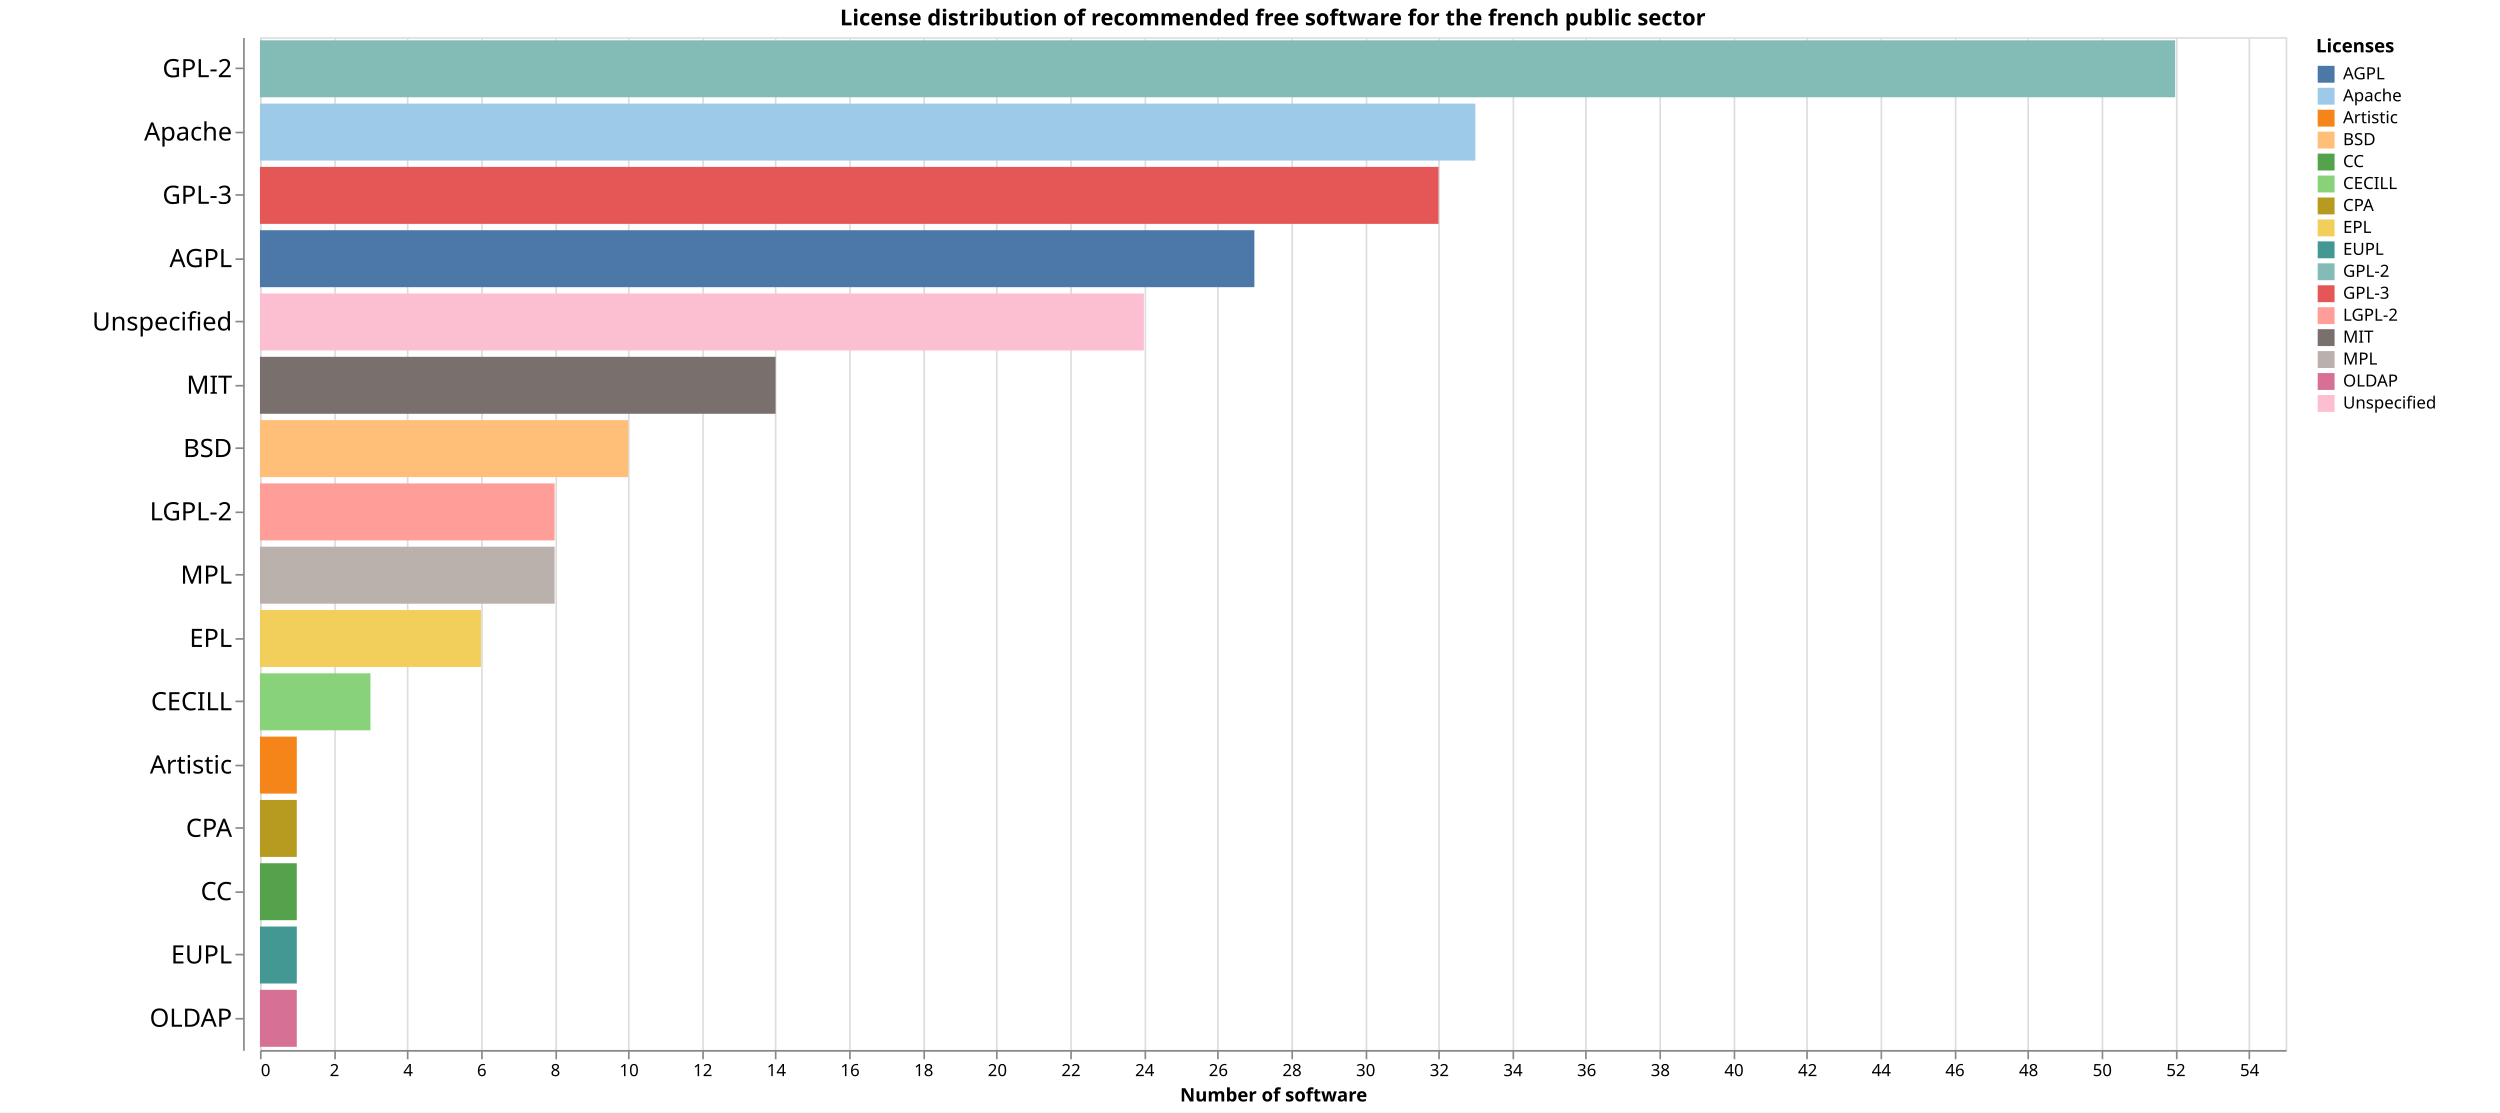
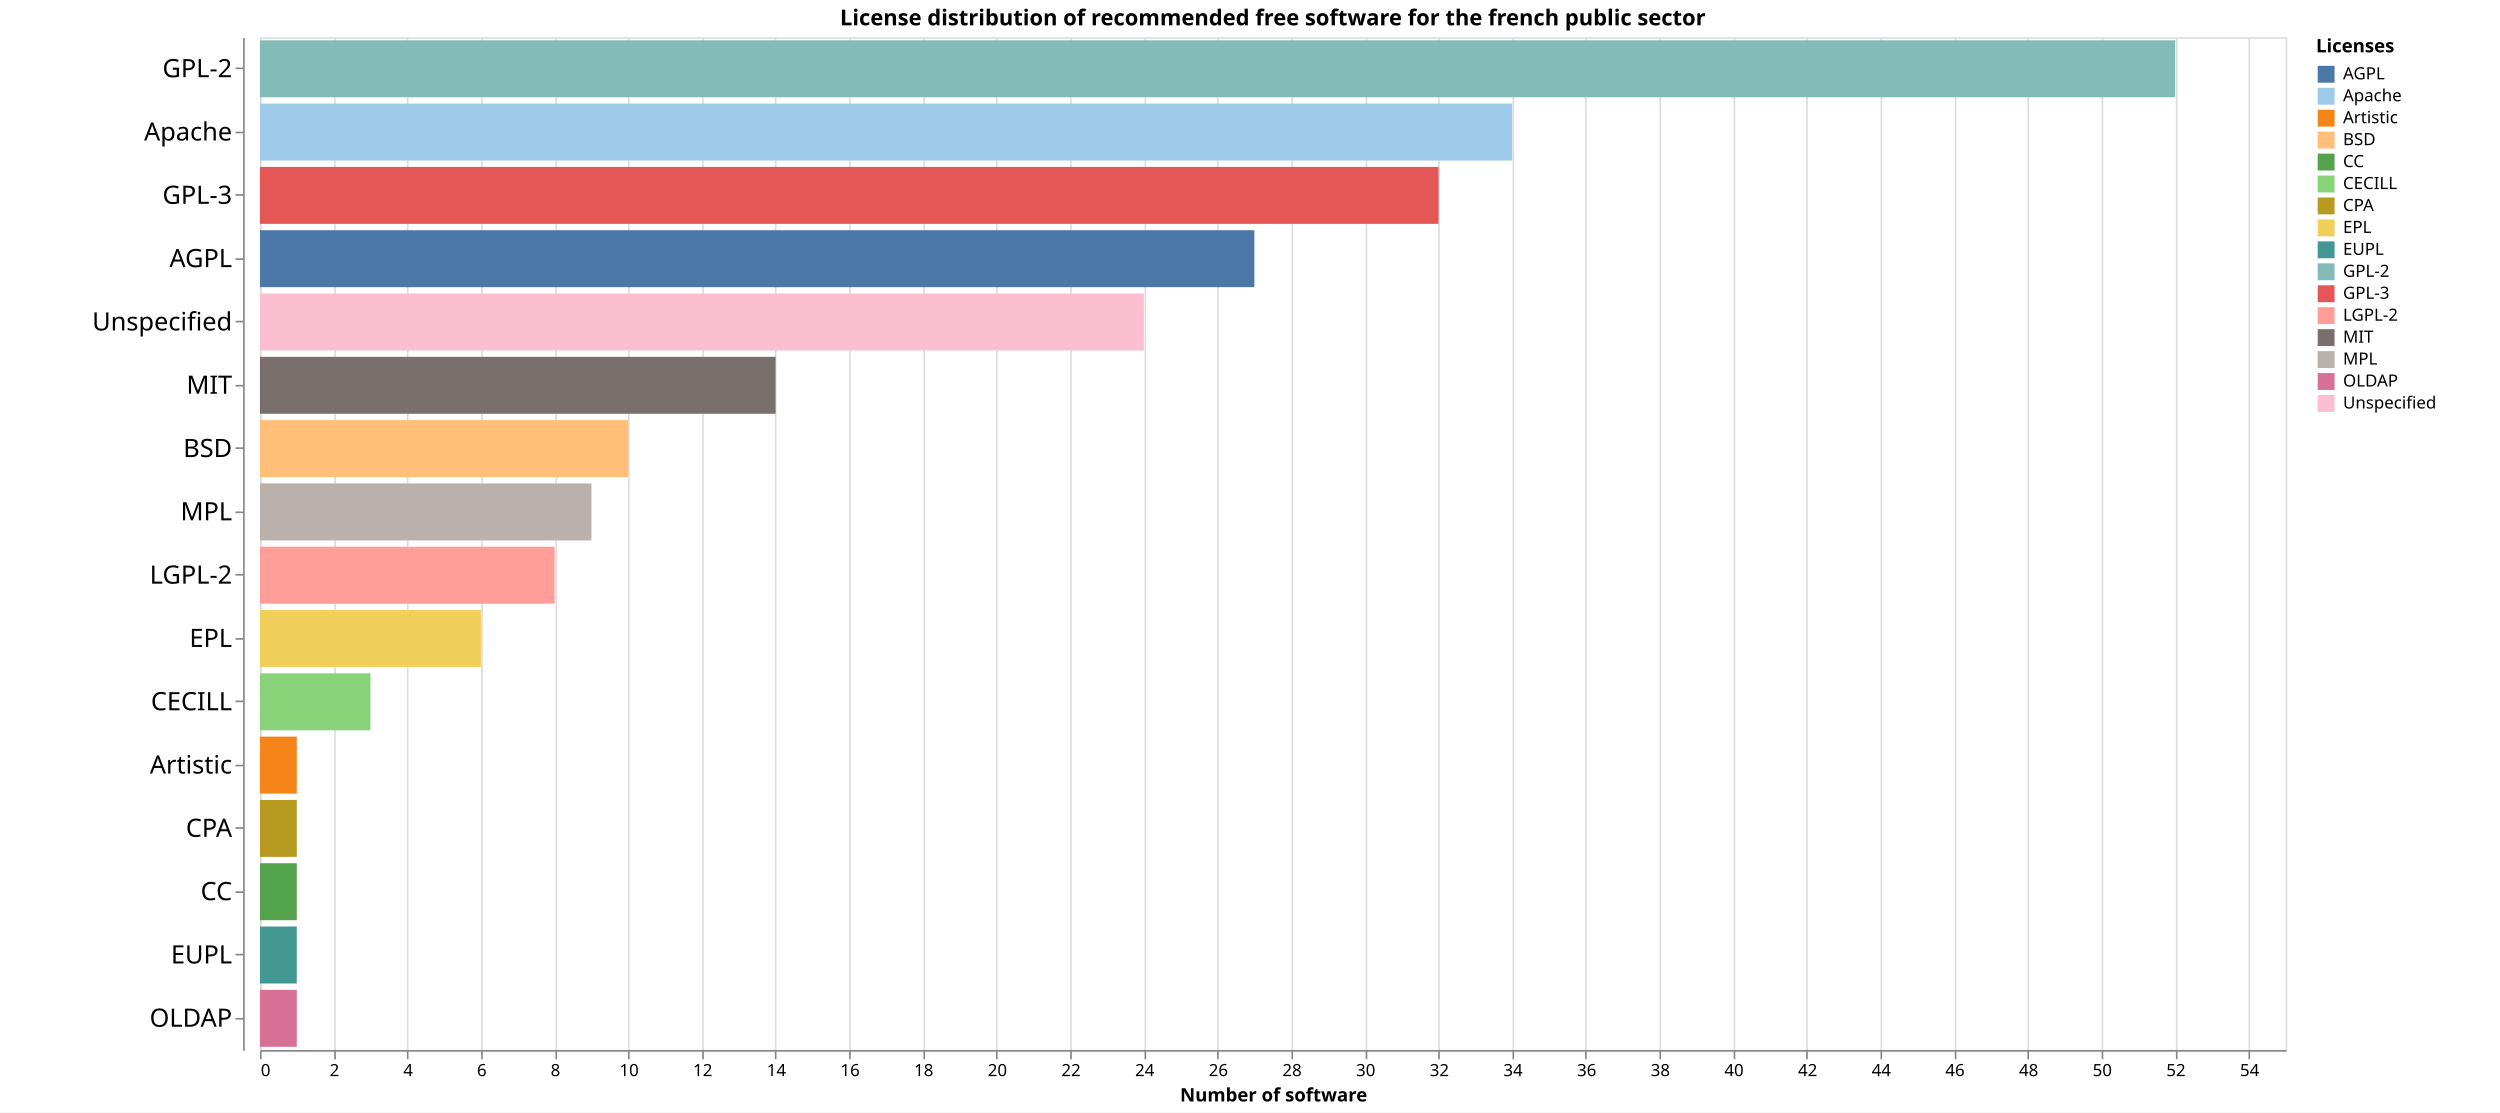
<svg xmlns="http://www.w3.org/2000/svg" version="1.1" class="marks" width="1481" height="659" viewBox="0 0 1481 659">
  <rect width="1481" height="659" fill="white" />
  <g fill="none" stroke-miterlimit="10" transform="translate(154,22)">
    <g class="mark-group role-frame root" role="graphics-object" aria-roledescription="group mark container">
      <g transform="translate(0,0)">
        <path class="background" aria-hidden="true" d="M0.5,0.5h1200v600h-1200Z" stroke="#ddd" />
        <g>
          <g class="mark-group role-axis" aria-hidden="true">
            <g transform="translate(0.5,600.5)">
              <path class="background" aria-hidden="true" d="M0,0h0v0h0Z" pointer-events="none" />
              <g>
                <g class="mark-rule role-axis-grid" pointer-events="none">
                  <line transform="translate(0,0)" x2="0" y2="-600" stroke="#ddd" stroke-width="1" opacity="1" />
                  <line transform="translate(44,0)" x2="0" y2="-600" stroke="#ddd" stroke-width="1" opacity="1" />
                  <line transform="translate(87,0)" x2="0" y2="-600" stroke="#ddd" stroke-width="1" opacity="1" />
                  <line transform="translate(131,0)" x2="0" y2="-600" stroke="#ddd" stroke-width="1" opacity="1" />
                  <line transform="translate(175,0)" x2="0" y2="-600" stroke="#ddd" stroke-width="1" opacity="1" />
                  <line transform="translate(218,0)" x2="0" y2="-600" stroke="#ddd" stroke-width="1" opacity="1" />
                  <line transform="translate(262,0)" x2="0" y2="-600" stroke="#ddd" stroke-width="1" opacity="1" />
                  <line transform="translate(305,0)" x2="0" y2="-600" stroke="#ddd" stroke-width="1" opacity="1" />
                  <line transform="translate(349,0)" x2="0" y2="-600" stroke="#ddd" stroke-width="1" opacity="1" />
                  <line transform="translate(393,0)" x2="0" y2="-600" stroke="#ddd" stroke-width="1" opacity="1" />
                  <line transform="translate(436,0)" x2="0" y2="-600" stroke="#ddd" stroke-width="1" opacity="1" />
                  <line transform="translate(480,0)" x2="0" y2="-600" stroke="#ddd" stroke-width="1" opacity="1" />
                  <line transform="translate(524,0)" x2="0" y2="-600" stroke="#ddd" stroke-width="1" opacity="1" />
                  <line transform="translate(567,0)" x2="0" y2="-600" stroke="#ddd" stroke-width="1" opacity="1" />
                  <line transform="translate(611,0)" x2="0" y2="-600" stroke="#ddd" stroke-width="1" opacity="1" />
                  <line transform="translate(655,0)" x2="0" y2="-600" stroke="#ddd" stroke-width="1" opacity="1" />
                  <line transform="translate(698,0)" x2="0" y2="-600" stroke="#ddd" stroke-width="1" opacity="1" />
                  <line transform="translate(742,0)" x2="0" y2="-600" stroke="#ddd" stroke-width="1" opacity="1" />
                  <line transform="translate(785,0)" x2="0" y2="-600" stroke="#ddd" stroke-width="1" opacity="1" />
                  <line transform="translate(829,0)" x2="0" y2="-600" stroke="#ddd" stroke-width="1" opacity="1" />
                  <line transform="translate(873,0)" x2="0" y2="-600" stroke="#ddd" stroke-width="1" opacity="1" />
                  <line transform="translate(916,0)" x2="0" y2="-600" stroke="#ddd" stroke-width="1" opacity="1" />
                  <line transform="translate(960,0)" x2="0" y2="-600" stroke="#ddd" stroke-width="1" opacity="1" />
                  <line transform="translate(1004,0)" x2="0" y2="-600" stroke="#ddd" stroke-width="1" opacity="1" />
                  <line transform="translate(1047,0)" x2="0" y2="-600" stroke="#ddd" stroke-width="1" opacity="1" />
                  <line transform="translate(1091,0)" x2="0" y2="-600" stroke="#ddd" stroke-width="1" opacity="1" />
                  <line transform="translate(1135,0)" x2="0" y2="-600" stroke="#ddd" stroke-width="1" opacity="1" />
                  <line transform="translate(1178,0)" x2="0" y2="-600" stroke="#ddd" stroke-width="1" opacity="1" />
                </g>
              </g>
              <path class="foreground" aria-hidden="true" d="" pointer-events="none" display="none" />
            </g>
          </g>
          <g class="mark-group role-axis" role="graphics-symbol" aria-roledescription="axis" aria-label="X-axis titled 'Number of software' for a linear scale with values from 0 to 55">
            <g transform="translate(0.5,600.5)">
              <path class="background" aria-hidden="true" d="M0,0h0v0h0Z" pointer-events="none" />
              <g>
                <g class="mark-rule role-axis-tick" pointer-events="none">
                  <line transform="translate(0,0)" x2="0" y2="5" stroke="#888" stroke-width="1" opacity="1" />
                  <line transform="translate(44,0)" x2="0" y2="5" stroke="#888" stroke-width="1" opacity="1" />
                  <line transform="translate(87,0)" x2="0" y2="5" stroke="#888" stroke-width="1" opacity="1" />
                  <line transform="translate(131,0)" x2="0" y2="5" stroke="#888" stroke-width="1" opacity="1" />
                  <line transform="translate(175,0)" x2="0" y2="5" stroke="#888" stroke-width="1" opacity="1" />
                  <line transform="translate(218,0)" x2="0" y2="5" stroke="#888" stroke-width="1" opacity="1" />
                  <line transform="translate(262,0)" x2="0" y2="5" stroke="#888" stroke-width="1" opacity="1" />
                  <line transform="translate(305,0)" x2="0" y2="5" stroke="#888" stroke-width="1" opacity="1" />
                  <line transform="translate(349,0)" x2="0" y2="5" stroke="#888" stroke-width="1" opacity="1" />
                  <line transform="translate(393,0)" x2="0" y2="5" stroke="#888" stroke-width="1" opacity="1" />
                  <line transform="translate(436,0)" x2="0" y2="5" stroke="#888" stroke-width="1" opacity="1" />
                  <line transform="translate(480,0)" x2="0" y2="5" stroke="#888" stroke-width="1" opacity="1" />
                  <line transform="translate(524,0)" x2="0" y2="5" stroke="#888" stroke-width="1" opacity="1" />
                  <line transform="translate(567,0)" x2="0" y2="5" stroke="#888" stroke-width="1" opacity="1" />
                  <line transform="translate(611,0)" x2="0" y2="5" stroke="#888" stroke-width="1" opacity="1" />
                  <line transform="translate(655,0)" x2="0" y2="5" stroke="#888" stroke-width="1" opacity="1" />
                  <line transform="translate(698,0)" x2="0" y2="5" stroke="#888" stroke-width="1" opacity="1" />
                  <line transform="translate(742,0)" x2="0" y2="5" stroke="#888" stroke-width="1" opacity="1" />
                  <line transform="translate(785,0)" x2="0" y2="5" stroke="#888" stroke-width="1" opacity="1" />
                  <line transform="translate(829,0)" x2="0" y2="5" stroke="#888" stroke-width="1" opacity="1" />
                  <line transform="translate(873,0)" x2="0" y2="5" stroke="#888" stroke-width="1" opacity="1" />
                  <line transform="translate(916,0)" x2="0" y2="5" stroke="#888" stroke-width="1" opacity="1" />
                  <line transform="translate(960,0)" x2="0" y2="5" stroke="#888" stroke-width="1" opacity="1" />
                  <line transform="translate(1004,0)" x2="0" y2="5" stroke="#888" stroke-width="1" opacity="1" />
                  <line transform="translate(1047,0)" x2="0" y2="5" stroke="#888" stroke-width="1" opacity="1" />
                  <line transform="translate(1091,0)" x2="0" y2="5" stroke="#888" stroke-width="1" opacity="1" />
                  <line transform="translate(1135,0)" x2="0" y2="5" stroke="#888" stroke-width="1" opacity="1" />
                  <line transform="translate(1178,0)" x2="0" y2="5" stroke="#888" stroke-width="1" opacity="1" />
                </g>
                <g class="mark-text role-axis-label" pointer-events="none">
                  <text text-anchor="start" transform="translate(0,15)" font-family="sans-serif" font-size="10px" fill="#000" opacity="1">0</text>
                  <text text-anchor="middle" transform="translate(43.63636,15)" font-family="sans-serif" font-size="10px" fill="#000" opacity="1">2</text>
                  <text text-anchor="middle" transform="translate(87.27273,15)" font-family="sans-serif" font-size="10px" fill="#000" opacity="1">4</text>
                  <text text-anchor="middle" transform="translate(130.9091,15)" font-family="sans-serif" font-size="10px" fill="#000" opacity="1">6</text>
                  <text text-anchor="middle" transform="translate(174.5455,15)" font-family="sans-serif" font-size="10px" fill="#000" opacity="1">8</text>
                  <text text-anchor="middle" transform="translate(218.1818,15)" font-family="sans-serif" font-size="10px" fill="#000" opacity="1">10</text>
                  <text text-anchor="middle" transform="translate(261.8182,15)" font-family="sans-serif" font-size="10px" fill="#000" opacity="1">12</text>
                  <text text-anchor="middle" transform="translate(305.4545,15)" font-family="sans-serif" font-size="10px" fill="#000" opacity="1">14</text>
                  <text text-anchor="middle" transform="translate(349.0909,15)" font-family="sans-serif" font-size="10px" fill="#000" opacity="1">16</text>
                  <text text-anchor="middle" transform="translate(392.7273,15)" font-family="sans-serif" font-size="10px" fill="#000" opacity="1">18</text>
                  <text text-anchor="middle" transform="translate(436.3636,15)" font-family="sans-serif" font-size="10px" fill="#000" opacity="1">20</text>
                  <text text-anchor="middle" transform="translate(480,15)" font-family="sans-serif" font-size="10px" fill="#000" opacity="1">22</text>
                  <text text-anchor="middle" transform="translate(523.6364,15)" font-family="sans-serif" font-size="10px" fill="#000" opacity="1">24</text>
                  <text text-anchor="middle" transform="translate(567.2727,15)" font-family="sans-serif" font-size="10px" fill="#000" opacity="1">26</text>
                  <text text-anchor="middle" transform="translate(610.9091,15)" font-family="sans-serif" font-size="10px" fill="#000" opacity="1">28</text>
                  <text text-anchor="middle" transform="translate(654.5455,15)" font-family="sans-serif" font-size="10px" fill="#000" opacity="1">30</text>
                  <text text-anchor="middle" transform="translate(698.1818,15)" font-family="sans-serif" font-size="10px" fill="#000" opacity="1">32</text>
                  <text text-anchor="middle" transform="translate(741.8182,15)" font-family="sans-serif" font-size="10px" fill="#000" opacity="1">34</text>
                  <text text-anchor="middle" transform="translate(785.4545,15)" font-family="sans-serif" font-size="10px" fill="#000" opacity="1">36</text>
                  <text text-anchor="middle" transform="translate(829.0909,15)" font-family="sans-serif" font-size="10px" fill="#000" opacity="1">38</text>
                  <text text-anchor="middle" transform="translate(872.7273,15)" font-family="sans-serif" font-size="10px" fill="#000" opacity="1">40</text>
                  <text text-anchor="middle" transform="translate(916.3636,15)" font-family="sans-serif" font-size="10px" fill="#000" opacity="1">42</text>
                  <text text-anchor="middle" transform="translate(960,15)" font-family="sans-serif" font-size="10px" fill="#000" opacity="1">44</text>
                  <text text-anchor="middle" transform="translate(1003.636,15)" font-family="sans-serif" font-size="10px" fill="#000" opacity="1">46</text>
                  <text text-anchor="middle" transform="translate(1047.273,15)" font-family="sans-serif" font-size="10px" fill="#000" opacity="1">48</text>
                  <text text-anchor="middle" transform="translate(1090.909,15)" font-family="sans-serif" font-size="10px" fill="#000" opacity="1">50</text>
                  <text text-anchor="middle" transform="translate(1134.545,15)" font-family="sans-serif" font-size="10px" fill="#000" opacity="1">52</text>
                  <text text-anchor="middle" transform="translate(1178.182,15)" font-family="sans-serif" font-size="10px" fill="#000" opacity="1">54</text>
                </g>
                <g class="mark-rule role-axis-domain" pointer-events="none">
                  <line transform="translate(0,0)" x2="1200" y2="0" stroke="#888" stroke-width="1" opacity="1" />
                </g>
                <g class="mark-text role-axis-title" pointer-events="none">
                  <text text-anchor="middle" transform="translate(600,30)" font-family="sans-serif" font-size="11px" font-weight="bold" fill="#000" opacity="1">Number of software</text>
                </g>
              </g>
              <path class="foreground" aria-hidden="true" d="" pointer-events="none" display="none" />
            </g>
          </g>
          <g class="mark-group role-axis" role="graphics-symbol" aria-roledescription="axis" aria-label="Y-axis for a discrete scale with 16 values: GPL-2, Apache, GPL-3, AGPL, Unspecified, ending with OLDAP">
            <g transform="translate(-9.5,0.5)">
              <path class="background" aria-hidden="true" d="M0,0h0v0h0Z" pointer-events="none" />
              <g>
                <g class="mark-rule role-axis-tick" pointer-events="none">
                  <line transform="translate(0,18)" x2="-5" y2="0" stroke="#888" stroke-width="1" opacity="1" />
                  <line transform="translate(0,56)" x2="-5" y2="0" stroke="#888" stroke-width="1" opacity="1" />
                  <line transform="translate(0,93)" x2="-5" y2="0" stroke="#888" stroke-width="1" opacity="1" />
                  <line transform="translate(0,131)" x2="-5" y2="0" stroke="#888" stroke-width="1" opacity="1" />
                  <line transform="translate(0,168)" x2="-5" y2="0" stroke="#888" stroke-width="1" opacity="1" />
                  <line transform="translate(0,206)" x2="-5" y2="0" stroke="#888" stroke-width="1" opacity="1" />
                  <line transform="translate(0,243)" x2="-5" y2="0" stroke="#888" stroke-width="1" opacity="1" />
                  <line transform="translate(0,281)" x2="-5" y2="0" stroke="#888" stroke-width="1" opacity="1" />
                  <line transform="translate(0,318)" x2="-5" y2="0" stroke="#888" stroke-width="1" opacity="1" />
                  <line transform="translate(0,356)" x2="-5" y2="0" stroke="#888" stroke-width="1" opacity="1" />
                  <line transform="translate(0,393)" x2="-5" y2="0" stroke="#888" stroke-width="1" opacity="1" />
                  <line transform="translate(0,431)" x2="-5" y2="0" stroke="#888" stroke-width="1" opacity="1" />
                  <line transform="translate(0,468)" x2="-5" y2="0" stroke="#888" stroke-width="1" opacity="1" />
                  <line transform="translate(0,506)" x2="-5" y2="0" stroke="#888" stroke-width="1" opacity="1" />
                  <line transform="translate(0,543)" x2="-5" y2="0" stroke="#888" stroke-width="1" opacity="1" />
                  <line transform="translate(0,581)" x2="-5" y2="0" stroke="#888" stroke-width="1" opacity="1" />
                </g>
                <g class="mark-text role-axis-label" pointer-events="none">
                  <text text-anchor="end" transform="translate(-7,23.25)" font-family="sans-serif" font-size="15px" fill="#000" opacity="1">GPL-2</text>
                  <text text-anchor="end" transform="translate(-7,60.75)" font-family="sans-serif" font-size="15px" fill="#000" opacity="1">Apache</text>
                  <text text-anchor="end" transform="translate(-7,98.25)" font-family="sans-serif" font-size="15px" fill="#000" opacity="1">GPL-3</text>
                  <text text-anchor="end" transform="translate(-7,135.75)" font-family="sans-serif" font-size="15px" fill="#000" opacity="1">AGPL</text>
                  <text text-anchor="end" transform="translate(-7,173.25)" font-family="sans-serif" font-size="15px" fill="#000" opacity="1">Unspecified</text>
                  <text text-anchor="end" transform="translate(-7,210.75)" font-family="sans-serif" font-size="15px" fill="#000" opacity="1">MIT</text>
                  <text text-anchor="end" transform="translate(-7,248.25)" font-family="sans-serif" font-size="15px" fill="#000" opacity="1">BSD</text>
-                   <text text-anchor="end" transform="translate(-7,285.75)" font-family="sans-serif" font-size="15px" fill="#000" opacity="1">LGPL-2</text>
-                   <text text-anchor="end" transform="translate(-7,323.25)" font-family="sans-serif" font-size="15px" fill="#000" opacity="1">MPL</text>
+                   <text text-anchor="end" transform="translate(-7,285.75)" font-family="sans-serif" font-size="15px" fill="#000" opacity="1">MPL</text>
+                   <text text-anchor="end" transform="translate(-7,323.25)" font-family="sans-serif" font-size="15px" fill="#000" opacity="1">LGPL-2</text>
                  <text text-anchor="end" transform="translate(-7,360.75)" font-family="sans-serif" font-size="15px" fill="#000" opacity="1">EPL</text>
                  <text text-anchor="end" transform="translate(-7,398.25)" font-family="sans-serif" font-size="15px" fill="#000" opacity="1">CECILL</text>
                  <text text-anchor="end" transform="translate(-7,435.75)" font-family="sans-serif" font-size="15px" fill="#000" opacity="1">Artistic</text>
                  <text text-anchor="end" transform="translate(-7,473.25)" font-family="sans-serif" font-size="15px" fill="#000" opacity="1">CPA</text>
                  <text text-anchor="end" transform="translate(-7,510.75)" font-family="sans-serif" font-size="15px" fill="#000" opacity="1">CC</text>
                  <text text-anchor="end" transform="translate(-7,548.25)" font-family="sans-serif" font-size="15px" fill="#000" opacity="1">EUPL</text>
                  <text text-anchor="end" transform="translate(-7,585.75)" font-family="sans-serif" font-size="15px" fill="#000" opacity="1">OLDAP</text>
                </g>
                <g class="mark-rule role-axis-domain" pointer-events="none">
                  <line transform="translate(0,0)" x2="0" y2="600" stroke="#888" stroke-width="1" opacity="1" />
                </g>
              </g>
              <path class="foreground" aria-hidden="true" d="" pointer-events="none" display="none" />
            </g>
          </g>
          <g class="mark-rect role-mark marks" role="graphics-object" aria-roledescription="rect mark container">
            <path aria-label="Number: 32; License: GPL-3" role="graphics-symbol" aria-roledescription="bar" d="M0,76.875h698.182v33.75h-698.182Z" fill="#e45756" />
-             <path aria-label="Number: 8; License: LGPL-2" role="graphics-symbol" aria-roledescription="bar" d="M0,264.375h174.545v33.75h-174.545Z" fill="#ff9d98" />
+             <path aria-label="Number: 8; License: LGPL-2" role="graphics-symbol" aria-roledescription="bar" d="M0,301.875h174.545v33.75h-174.545Z" fill="#ff9d98" />
            <path aria-label="Number: 6; License: EPL" role="graphics-symbol" aria-roledescription="bar" d="M0,339.375h130.909v33.75h-130.909Z" fill="#f2cf5b" />
            <path aria-label="Number: 1; License: Artistic" role="graphics-symbol" aria-roledescription="bar" d="M0,414.375h21.818v33.75h-21.818Z" fill="#f58518" />
            <path aria-label="Number: 27; License: AGPL" role="graphics-symbol" aria-roledescription="bar" d="M0,114.375h589.091v33.75h-589.091Z" fill="#4c78a8" />
            <path aria-label="Number: 1; License: CPA" role="graphics-symbol" aria-roledescription="bar" d="M0,451.875h21.818v33.75h-21.818Z" fill="#b79a20" />
            <path aria-label="Number: 3; License: CECILL" role="graphics-symbol" aria-roledescription="bar" d="M0,376.875h65.455v33.75h-65.455Z" fill="#88d27a" />
            <path aria-label="Number: 1; License: CC" role="graphics-symbol" aria-roledescription="bar" d="M0,489.375h21.818v33.75h-21.818Z" fill="#54a24b" />
            <path aria-label="Number: 24; License: Unspecified" role="graphics-symbol" aria-roledescription="bar" d="M0,151.875h523.636v33.75h-523.636Z" fill="#fcbfd2" />
-             <path aria-label="Number: 33; License: Apache" role="graphics-symbol" aria-roledescription="bar" d="M0,39.375h720v33.75h-720Z" fill="#9ecae9" />
+             <path aria-label="Number: 34; License: Apache" role="graphics-symbol" aria-roledescription="bar" d="M0,39.375h741.818v33.75h-741.818Z" fill="#9ecae9" />
            <path aria-label="Number: 1; License: EUPL" role="graphics-symbol" aria-roledescription="bar" d="M0,526.875h21.818v33.75h-21.818Z" fill="#439894" />
            <path aria-label="Number: 10; License: BSD" role="graphics-symbol" aria-roledescription="bar" d="M0,226.875h218.182v33.75h-218.182Z" fill="#ffbf79" />
            <path aria-label="Number: 14; License: MIT" role="graphics-symbol" aria-roledescription="bar" d="M0,189.375h305.455v33.75h-305.455Z" fill="#79706e" />
            <path aria-label="Number: 52; License: GPL-2" role="graphics-symbol" aria-roledescription="bar" d="M0,1.875h1134.545v33.75h-1134.545Z" fill="#83bcb6" />
-             <path aria-label="Number: 8; License: MPL" role="graphics-symbol" aria-roledescription="bar" d="M0,301.875h174.545v33.75h-174.545Z" fill="#bab0ac" />
+             <path aria-label="Number: 9; License: MPL" role="graphics-symbol" aria-roledescription="bar" d="M0,264.375h196.364v33.75h-196.364Z" fill="#bab0ac" />
            <path aria-label="Number: 1; License: OLDAP" role="graphics-symbol" aria-roledescription="bar" d="M0,564.375h21.818v33.75h-21.818Z" fill="#d67195" />
          </g>
          <g class="mark-group role-legend" role="graphics-symbol" aria-roledescription="legend" aria-label="Symbol legend titled 'Licenses' for fill color with 16 values: AGPL, Apache, Artistic, BSD, CC, ending with Unspecified">
            <g transform="translate(1218,0)">
              <path class="background" aria-hidden="true" d="M0,0h104v222h-104Z" pointer-events="none" />
              <g>
                <g class="mark-group role-legend-entry">
                  <g transform="translate(0,16)">
                    <path class="background" aria-hidden="true" d="M0,0h0v0h0Z" pointer-events="none" />
                    <g>
                      <g class="mark-group role-scope" role="graphics-object" aria-roledescription="group mark container">
                        <g transform="translate(0,0)">
                          <path class="background" aria-hidden="true" d="M0,0h104v11h-104Z" pointer-events="none" opacity="1" />
                          <g>
                            <g class="mark-symbol role-legend-symbol" pointer-events="none">
                              <path transform="translate(6,6)" d="M-5,-5h10v10h-10Z" fill="#4c78a8" stroke-width="1.5" opacity="1" />
                            </g>
                            <g class="mark-text role-legend-label" pointer-events="none">
                              <text text-anchor="start" transform="translate(16,9)" font-family="sans-serif" font-size="10px" fill="#000" opacity="1">AGPL</text>
                            </g>
                          </g>
                          <path class="foreground" aria-hidden="true" d="" pointer-events="none" display="none" />
                        </g>
                        <g transform="translate(0,13)">
                          <path class="background" aria-hidden="true" d="M0,0h104v11h-104Z" pointer-events="none" opacity="1" />
                          <g>
                            <g class="mark-symbol role-legend-symbol" pointer-events="none">
                              <path transform="translate(6,6)" d="M-5,-5h10v10h-10Z" fill="#9ecae9" stroke-width="1.5" opacity="1" />
                            </g>
                            <g class="mark-text role-legend-label" pointer-events="none">
                              <text text-anchor="start" transform="translate(16,9)" font-family="sans-serif" font-size="10px" fill="#000" opacity="1">Apache</text>
                            </g>
                          </g>
                          <path class="foreground" aria-hidden="true" d="" pointer-events="none" display="none" />
                        </g>
                        <g transform="translate(0,26)">
                          <path class="background" aria-hidden="true" d="M0,0h104v11h-104Z" pointer-events="none" opacity="1" />
                          <g>
                            <g class="mark-symbol role-legend-symbol" pointer-events="none">
                              <path transform="translate(6,6)" d="M-5,-5h10v10h-10Z" fill="#f58518" stroke-width="1.5" opacity="1" />
                            </g>
                            <g class="mark-text role-legend-label" pointer-events="none">
                              <text text-anchor="start" transform="translate(16,9)" font-family="sans-serif" font-size="10px" fill="#000" opacity="1">Artistic</text>
                            </g>
                          </g>
                          <path class="foreground" aria-hidden="true" d="" pointer-events="none" display="none" />
                        </g>
                        <g transform="translate(0,39)">
                          <path class="background" aria-hidden="true" d="M0,0h104v11h-104Z" pointer-events="none" opacity="1" />
                          <g>
                            <g class="mark-symbol role-legend-symbol" pointer-events="none">
                              <path transform="translate(6,6)" d="M-5,-5h10v10h-10Z" fill="#ffbf79" stroke-width="1.5" opacity="1" />
                            </g>
                            <g class="mark-text role-legend-label" pointer-events="none">
                              <text text-anchor="start" transform="translate(16,9)" font-family="sans-serif" font-size="10px" fill="#000" opacity="1">BSD</text>
                            </g>
                          </g>
                          <path class="foreground" aria-hidden="true" d="" pointer-events="none" display="none" />
                        </g>
                        <g transform="translate(0,52)">
                          <path class="background" aria-hidden="true" d="M0,0h104v11h-104Z" pointer-events="none" opacity="1" />
                          <g>
                            <g class="mark-symbol role-legend-symbol" pointer-events="none">
                              <path transform="translate(6,6)" d="M-5,-5h10v10h-10Z" fill="#54a24b" stroke-width="1.5" opacity="1" />
                            </g>
                            <g class="mark-text role-legend-label" pointer-events="none">
                              <text text-anchor="start" transform="translate(16,9)" font-family="sans-serif" font-size="10px" fill="#000" opacity="1">CC</text>
                            </g>
                          </g>
                          <path class="foreground" aria-hidden="true" d="" pointer-events="none" display="none" />
                        </g>
                        <g transform="translate(0,65)">
                          <path class="background" aria-hidden="true" d="M0,0h104v11h-104Z" pointer-events="none" opacity="1" />
                          <g>
                            <g class="mark-symbol role-legend-symbol" pointer-events="none">
                              <path transform="translate(6,6)" d="M-5,-5h10v10h-10Z" fill="#88d27a" stroke-width="1.5" opacity="1" />
                            </g>
                            <g class="mark-text role-legend-label" pointer-events="none">
                              <text text-anchor="start" transform="translate(16,9)" font-family="sans-serif" font-size="10px" fill="#000" opacity="1">CECILL</text>
                            </g>
                          </g>
                          <path class="foreground" aria-hidden="true" d="" pointer-events="none" display="none" />
                        </g>
                        <g transform="translate(0,78)">
                          <path class="background" aria-hidden="true" d="M0,0h104v11h-104Z" pointer-events="none" opacity="1" />
                          <g>
                            <g class="mark-symbol role-legend-symbol" pointer-events="none">
                              <path transform="translate(6,6)" d="M-5,-5h10v10h-10Z" fill="#b79a20" stroke-width="1.5" opacity="1" />
                            </g>
                            <g class="mark-text role-legend-label" pointer-events="none">
                              <text text-anchor="start" transform="translate(16,9)" font-family="sans-serif" font-size="10px" fill="#000" opacity="1">CPA</text>
                            </g>
                          </g>
                          <path class="foreground" aria-hidden="true" d="" pointer-events="none" display="none" />
                        </g>
                        <g transform="translate(0,91)">
                          <path class="background" aria-hidden="true" d="M0,0h104v11h-104Z" pointer-events="none" opacity="1" />
                          <g>
                            <g class="mark-symbol role-legend-symbol" pointer-events="none">
                              <path transform="translate(6,6)" d="M-5,-5h10v10h-10Z" fill="#f2cf5b" stroke-width="1.5" opacity="1" />
                            </g>
                            <g class="mark-text role-legend-label" pointer-events="none">
                              <text text-anchor="start" transform="translate(16,9)" font-family="sans-serif" font-size="10px" fill="#000" opacity="1">EPL</text>
                            </g>
                          </g>
                          <path class="foreground" aria-hidden="true" d="" pointer-events="none" display="none" />
                        </g>
                        <g transform="translate(0,104)">
                          <path class="background" aria-hidden="true" d="M0,0h104v11h-104Z" pointer-events="none" opacity="1" />
                          <g>
                            <g class="mark-symbol role-legend-symbol" pointer-events="none">
                              <path transform="translate(6,6)" d="M-5,-5h10v10h-10Z" fill="#439894" stroke-width="1.5" opacity="1" />
                            </g>
                            <g class="mark-text role-legend-label" pointer-events="none">
                              <text text-anchor="start" transform="translate(16,9)" font-family="sans-serif" font-size="10px" fill="#000" opacity="1">EUPL</text>
                            </g>
                          </g>
                          <path class="foreground" aria-hidden="true" d="" pointer-events="none" display="none" />
                        </g>
                        <g transform="translate(0,117)">
                          <path class="background" aria-hidden="true" d="M0,0h104v11h-104Z" pointer-events="none" opacity="1" />
                          <g>
                            <g class="mark-symbol role-legend-symbol" pointer-events="none">
                              <path transform="translate(6,6)" d="M-5,-5h10v10h-10Z" fill="#83bcb6" stroke-width="1.5" opacity="1" />
                            </g>
                            <g class="mark-text role-legend-label" pointer-events="none">
                              <text text-anchor="start" transform="translate(16,9)" font-family="sans-serif" font-size="10px" fill="#000" opacity="1">GPL-2</text>
                            </g>
                          </g>
                          <path class="foreground" aria-hidden="true" d="" pointer-events="none" display="none" />
                        </g>
                        <g transform="translate(0,130)">
                          <path class="background" aria-hidden="true" d="M0,0h104v11h-104Z" pointer-events="none" opacity="1" />
                          <g>
                            <g class="mark-symbol role-legend-symbol" pointer-events="none">
                              <path transform="translate(6,6)" d="M-5,-5h10v10h-10Z" fill="#e45756" stroke-width="1.5" opacity="1" />
                            </g>
                            <g class="mark-text role-legend-label" pointer-events="none">
                              <text text-anchor="start" transform="translate(16,9)" font-family="sans-serif" font-size="10px" fill="#000" opacity="1">GPL-3</text>
                            </g>
                          </g>
                          <path class="foreground" aria-hidden="true" d="" pointer-events="none" display="none" />
                        </g>
                        <g transform="translate(0,143)">
                          <path class="background" aria-hidden="true" d="M0,0h104v11h-104Z" pointer-events="none" opacity="1" />
                          <g>
                            <g class="mark-symbol role-legend-symbol" pointer-events="none">
                              <path transform="translate(6,6)" d="M-5,-5h10v10h-10Z" fill="#ff9d98" stroke-width="1.5" opacity="1" />
                            </g>
                            <g class="mark-text role-legend-label" pointer-events="none">
                              <text text-anchor="start" transform="translate(16,9)" font-family="sans-serif" font-size="10px" fill="#000" opacity="1">LGPL-2</text>
                            </g>
                          </g>
                          <path class="foreground" aria-hidden="true" d="" pointer-events="none" display="none" />
                        </g>
                        <g transform="translate(0,156)">
                          <path class="background" aria-hidden="true" d="M0,0h104v11h-104Z" pointer-events="none" opacity="1" />
                          <g>
                            <g class="mark-symbol role-legend-symbol" pointer-events="none">
                              <path transform="translate(6,6)" d="M-5,-5h10v10h-10Z" fill="#79706e" stroke-width="1.5" opacity="1" />
                            </g>
                            <g class="mark-text role-legend-label" pointer-events="none">
                              <text text-anchor="start" transform="translate(16,9)" font-family="sans-serif" font-size="10px" fill="#000" opacity="1">MIT</text>
                            </g>
                          </g>
                          <path class="foreground" aria-hidden="true" d="" pointer-events="none" display="none" />
                        </g>
                        <g transform="translate(0,169)">
                          <path class="background" aria-hidden="true" d="M0,0h104v11h-104Z" pointer-events="none" opacity="1" />
                          <g>
                            <g class="mark-symbol role-legend-symbol" pointer-events="none">
                              <path transform="translate(6,6)" d="M-5,-5h10v10h-10Z" fill="#bab0ac" stroke-width="1.5" opacity="1" />
                            </g>
                            <g class="mark-text role-legend-label" pointer-events="none">
                              <text text-anchor="start" transform="translate(16,9)" font-family="sans-serif" font-size="10px" fill="#000" opacity="1">MPL</text>
                            </g>
                          </g>
                          <path class="foreground" aria-hidden="true" d="" pointer-events="none" display="none" />
                        </g>
                        <g transform="translate(0,182)">
                          <path class="background" aria-hidden="true" d="M0,0h104v11h-104Z" pointer-events="none" opacity="1" />
                          <g>
                            <g class="mark-symbol role-legend-symbol" pointer-events="none">
                              <path transform="translate(6,6)" d="M-5,-5h10v10h-10Z" fill="#d67195" stroke-width="1.5" opacity="1" />
                            </g>
                            <g class="mark-text role-legend-label" pointer-events="none">
                              <text text-anchor="start" transform="translate(16,9)" font-family="sans-serif" font-size="10px" fill="#000" opacity="1">OLDAP</text>
                            </g>
                          </g>
                          <path class="foreground" aria-hidden="true" d="" pointer-events="none" display="none" />
                        </g>
                        <g transform="translate(0,195)">
                          <path class="background" aria-hidden="true" d="M0,0h104v11h-104Z" pointer-events="none" opacity="1" />
                          <g>
                            <g class="mark-symbol role-legend-symbol" pointer-events="none">
                              <path transform="translate(6,6)" d="M-5,-5h10v10h-10Z" fill="#fcbfd2" stroke-width="1.5" opacity="1" />
                            </g>
                            <g class="mark-text role-legend-label" pointer-events="none">
                              <text text-anchor="start" transform="translate(16,9)" font-family="sans-serif" font-size="10px" fill="#000" opacity="1">Unspecified</text>
                            </g>
                          </g>
                          <path class="foreground" aria-hidden="true" d="" pointer-events="none" display="none" />
                        </g>
                      </g>
                    </g>
                    <path class="foreground" aria-hidden="true" d="" pointer-events="none" display="none" />
                  </g>
                </g>
                <g class="mark-text role-legend-title" pointer-events="none">
                  <text text-anchor="start" transform="translate(0,9)" font-family="sans-serif" font-size="11px" font-weight="bold" fill="#000" opacity="1">Licenses</text>
                </g>
              </g>
              <path class="foreground" aria-hidden="true" d="" pointer-events="none" display="none" />
            </g>
          </g>
          <g class="mark-group role-title">
            <g transform="translate(600,-17)">
              <path class="background" aria-hidden="true" d="M0,0h0v0h0Z" pointer-events="none" />
              <g>
                <g class="mark-text role-title-text" role="graphics-symbol" aria-roledescription="title" aria-label="Title text 'License distribution of recommended free software for the french public sector'" pointer-events="none">
                  <text text-anchor="middle" transform="translate(0,10)" font-family="sans-serif" font-size="13px" font-weight="bold" fill="#000" opacity="1">License distribution of recommended free software for the french public sector</text>
                </g>
              </g>
              <path class="foreground" aria-hidden="true" d="" pointer-events="none" display="none" />
            </g>
          </g>
        </g>
        <path class="foreground" aria-hidden="true" d="" display="none" />
      </g>
    </g>
  </g>
</svg>
